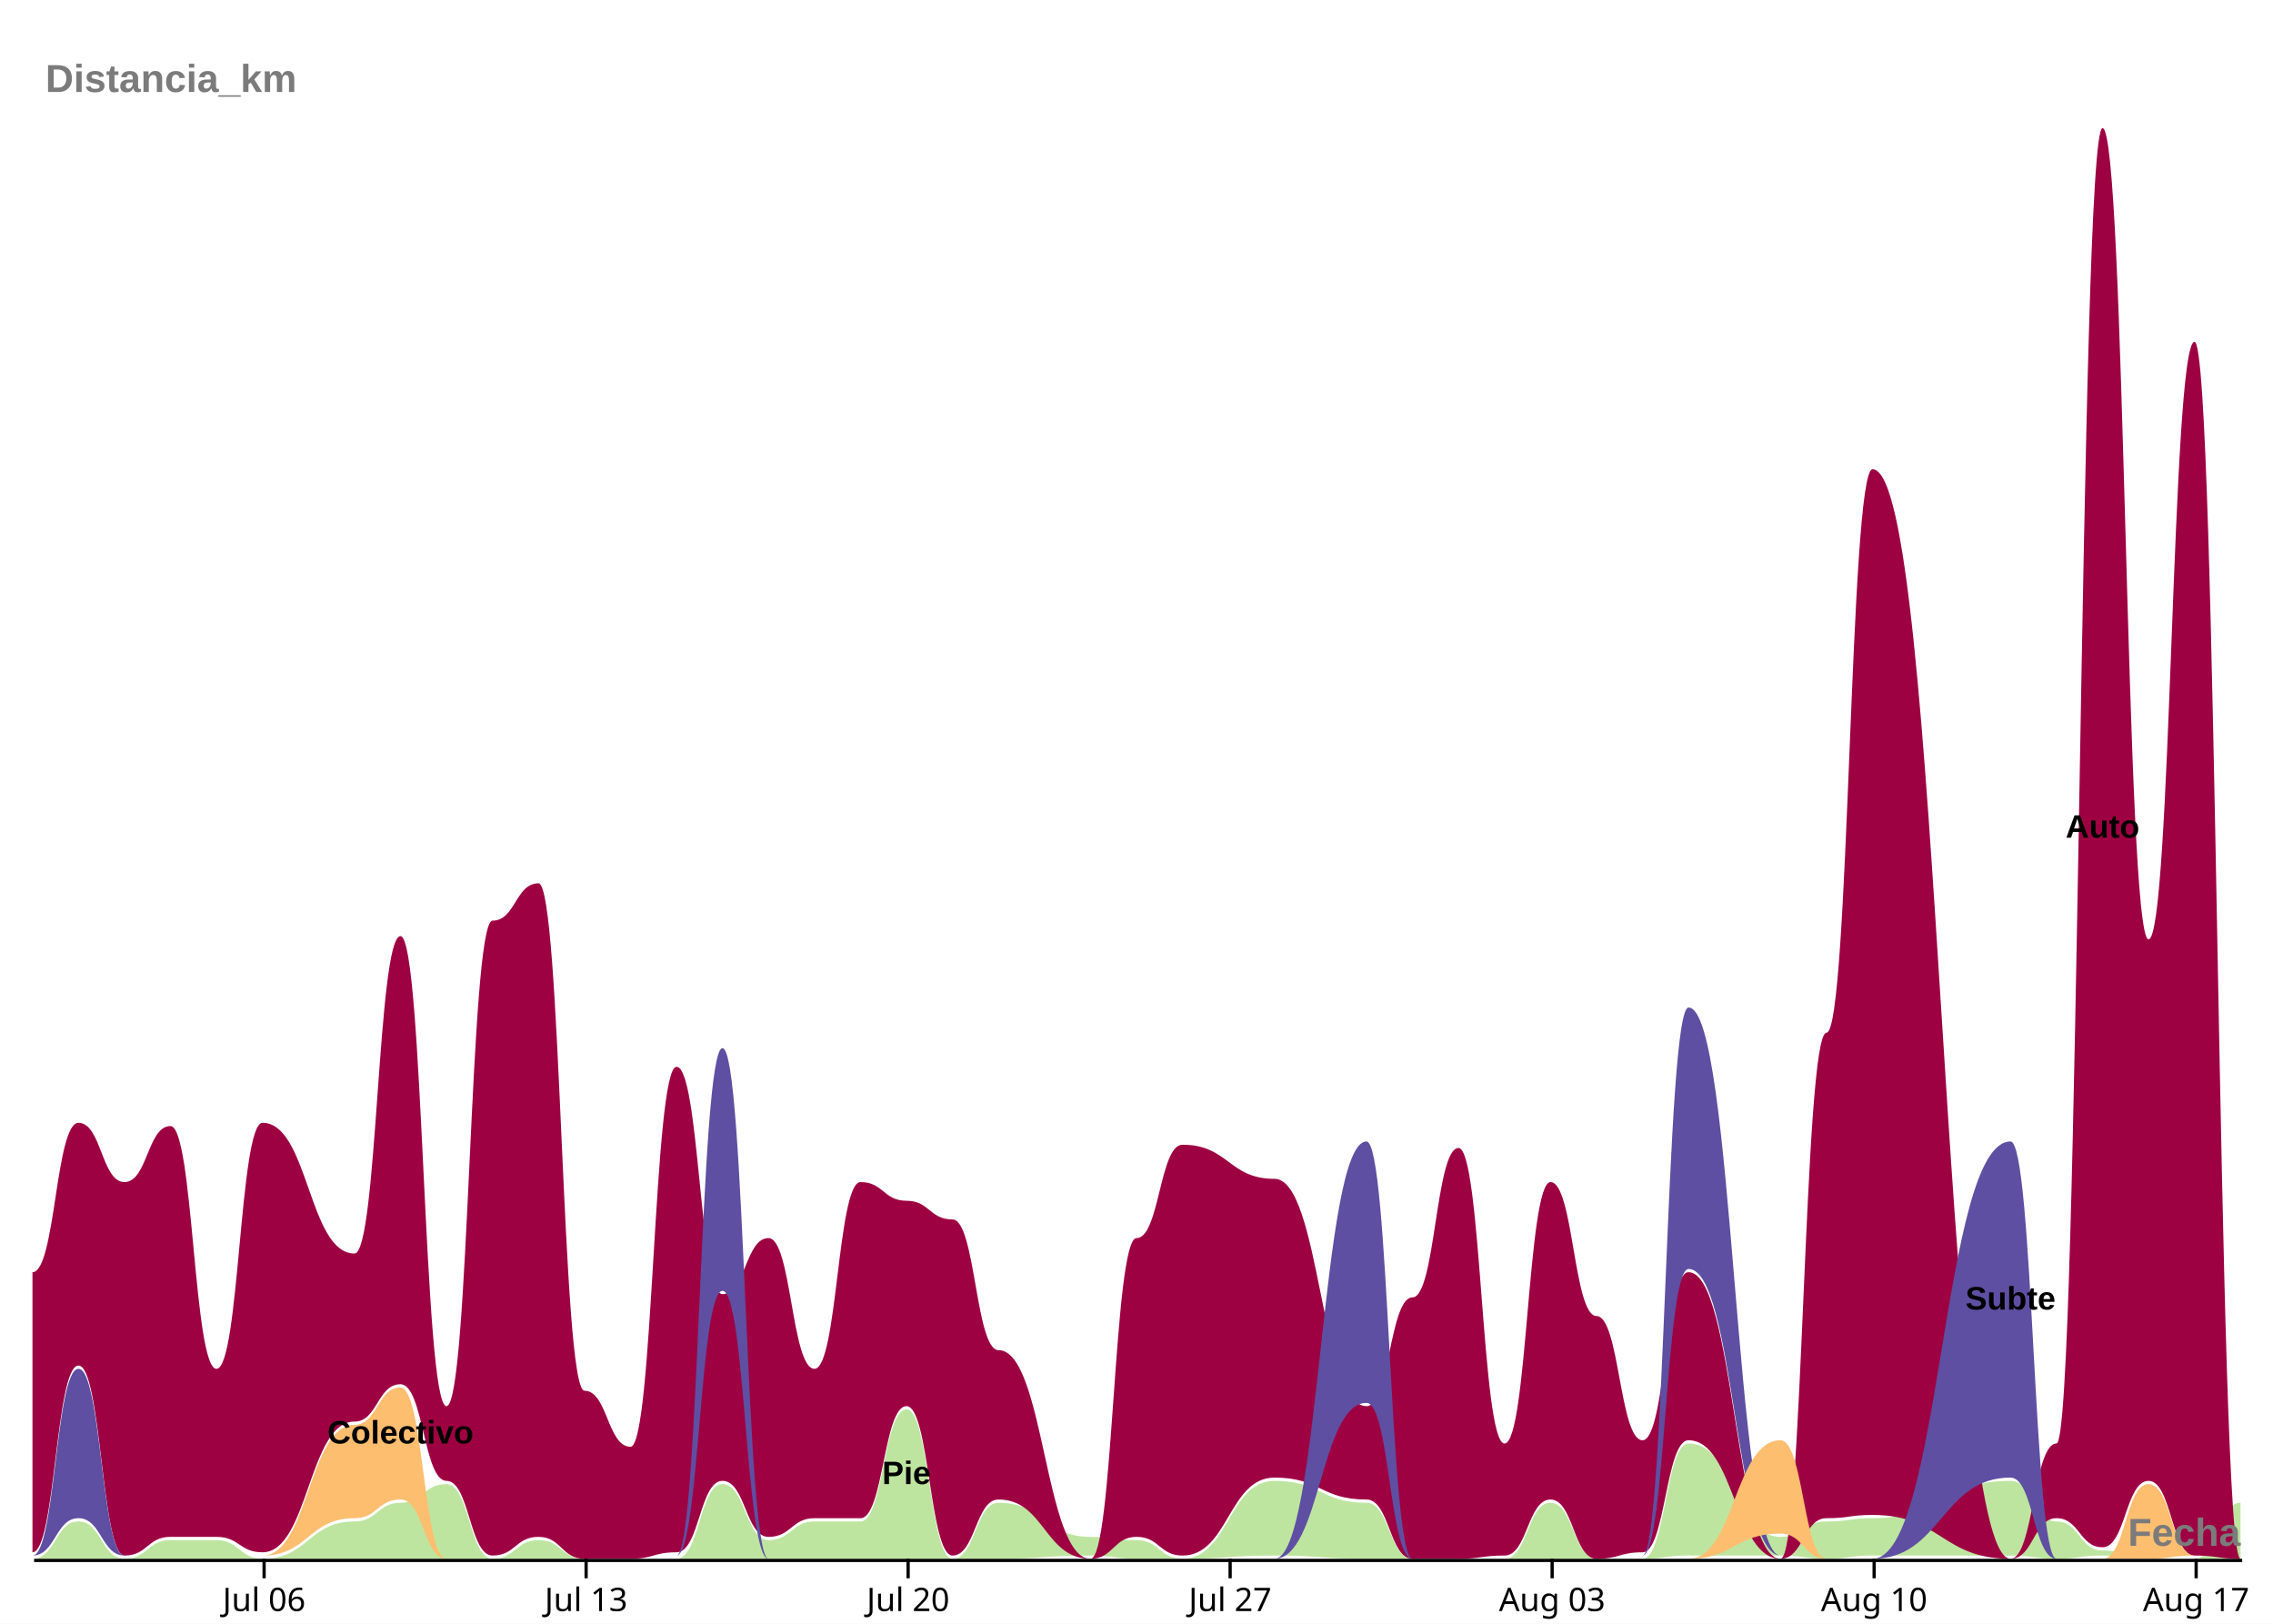
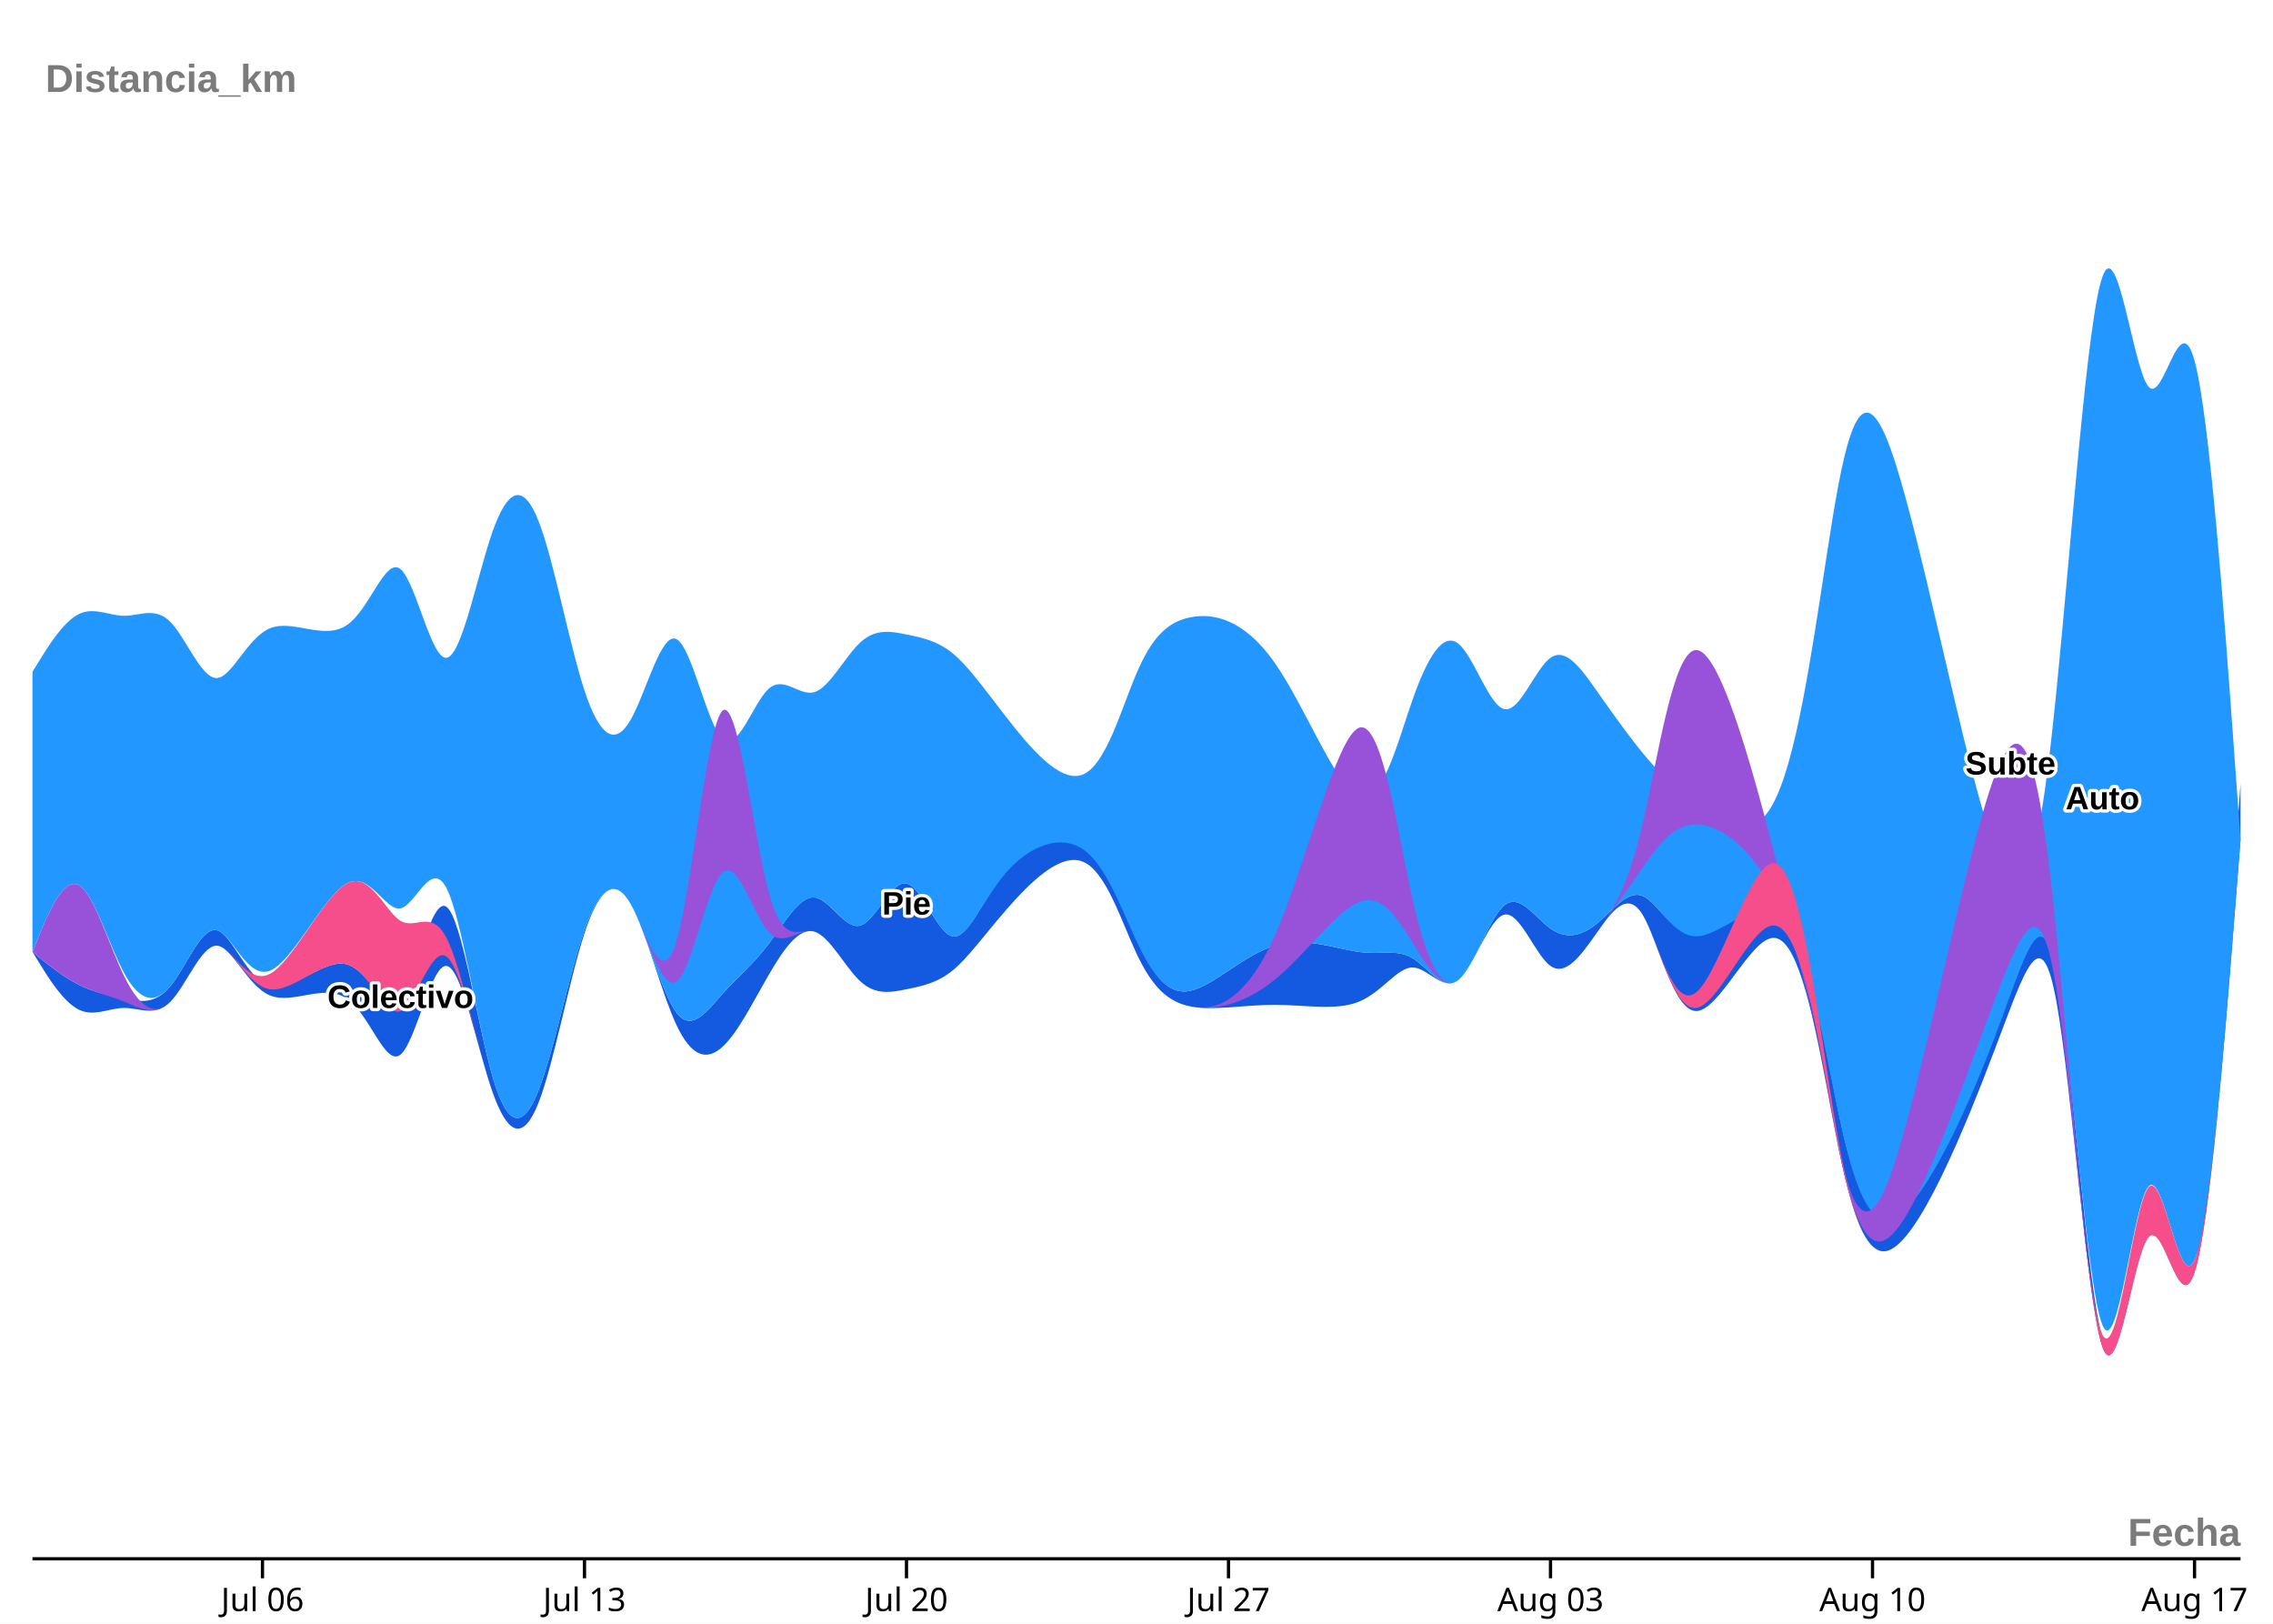
<svg xmlns="http://www.w3.org/2000/svg" width="700" height="500">
  <rect width="700" height="500" x="0" y="0" fill="#FFFFFF" id="background" />
  <g id="viz">
    <g transform="translate(0,0)">
      <g transform="translate(10,20)">
        <g>
-           <path fill="rgb(190, 229, 160)" d="M0,460C7.083,460,7.083,448.5,14.167,448.5C21.25,448.5,21.25,460,28.333,460C35.417,460,35.417,454.25,42.5,454.25C49.583,454.25,49.583,454.25,56.667,454.25C63.75,454.25,63.75,460,70.833,460C85,460,85,448.5,99.167,448.5C106.25,448.5,106.25,442.75,113.333,442.75C120.417,442.75,120.417,437,127.5,437C134.583,437,134.583,460,141.667,460C148.75,460,148.75,454.25,155.833,454.25C162.917,454.25,162.917,460,170,460C177.083,460,177.083,460,184.167,460C191.25,460,191.25,460,198.333,460C205.417,460,205.417,437,212.5,437C219.583,437,219.583,454.25,226.667,454.25C233.75,454.25,233.75,448.5,240.833,448.5C247.917,448.5,247.917,448.5,255,448.5C262.083,448.5,262.083,414,269.167,414C276.25,414,276.25,460,283.333,460C290.417,460,290.417,442.75,297.5,442.75C311.667,442.75,311.667,453.25,325.833,453.25C332.917,453.25,332.917,454.25,340,454.25C347.083,454.25,347.083,460,354.167,460C368.333,460,368.333,436,382.5,436C396.667,436,396.667,442.75,410.833,442.75C417.917,442.75,417.917,460,425,460C432.083,460,432.083,460,439.167,460C446.25,460,446.25,460,453.333,460C460.417,460,460.417,442.75,467.5,442.75C474.583,442.75,474.583,460,481.667,460C488.75,460,488.75,460,495.833,460C502.917,460,502.917,424.5,510,424.5C524.167,424.5,524.167,453.25,538.333,453.25C545.417,453.25,545.417,448.5,552.5,448.5C559.583,448.5,559.583,447.5,566.667,447.5C587.917,447.5,587.917,436,609.167,436C616.25,436,616.25,448.5,623.333,448.5C630.417,448.5,630.417,457.447,637.5,457.447C644.583,457.447,644.583,460,651.667,460C658.75,460,658.75,460,665.833,460C672.917,460,672.917,442.75,680,442.75L680,460C672.917,460,672.917,460,665.833,460C658.75,460,658.75,460,651.667,460C644.583,460,644.583,459,637.5,459C630.417,459,630.417,460,623.333,460C616.25,460,616.25,459,609.167,459C587.917,459,587.917,459,566.667,459C559.583,459,559.583,460,552.5,460C545.417,460,545.417,459,538.333,459C524.167,459,524.167,459,510,459C502.917,459,502.917,460,495.833,460C488.75,460,488.75,460,481.667,460C474.583,460,474.583,460,467.5,460C460.417,460,460.417,460,453.333,460C446.25,460,446.25,460,439.167,460C432.083,460,432.083,460,425,460C417.917,460,417.917,460,410.833,460C396.667,460,396.667,459,382.5,459C368.333,459,368.333,460,354.167,460C347.083,460,347.083,460,340,460C332.917,460,332.917,459,325.833,459C311.667,459,311.667,460,297.5,460C290.417,460,290.417,460,283.333,460C276.25,460,276.25,460,269.167,460C262.083,460,262.083,460,255,460C247.917,460,247.917,460,240.833,460C233.75,460,233.75,460,226.667,460C219.583,460,219.583,460,212.5,460C205.417,460,205.417,460,198.333,460C191.25,460,191.25,460,184.167,460C177.083,460,177.083,460,170,460C162.917,460,162.917,460,155.833,460C148.75,460,148.75,460,141.667,460C134.583,460,134.583,460,127.5,460C120.417,460,120.417,460,113.333,460C106.25,460,106.25,460,99.167,460C85,460,85,460,70.833,460C63.75,460,63.75,460,56.667,460C49.583,460,49.583,460,42.5,460C35.417,460,35.417,460,28.333,460C21.25,460,21.25,460,14.167,460C7.083,460,7.083,460,0,460Z" />
-           <path fill="rgb(158, 1, 66)" d="M0,371.75C7.083,371.75,7.083,325.75,14.167,325.75C21.25,325.75,21.25,344,28.333,344C35.417,344,35.417,326.75,42.5,326.75C49.583,326.75,49.583,401.5,56.667,401.5C63.75,401.5,63.75,325.75,70.833,325.75C85,325.75,85,366,99.167,366C106.25,366,106.25,268.25,113.333,268.25C120.417,268.25,120.417,413,127.5,413C134.583,413,134.583,263.5,141.667,263.5C148.75,263.5,148.75,252,155.833,252C162.917,252,162.917,408.25,170,408.25C177.083,408.25,177.083,425.5,184.167,425.5C191.25,425.5,191.25,308.5,198.333,308.5C205.417,308.5,205.417,378.5,212.5,378.5C219.583,378.5,219.583,361.25,226.667,361.25C233.75,361.25,233.75,401.5,240.833,401.5C247.917,401.5,247.917,344,255,344C262.083,344,262.083,349.75,269.167,349.75C276.25,349.75,276.25,355.5,283.333,355.5C290.417,355.5,290.417,395.75,297.5,395.75C311.667,395.75,311.667,460,325.833,460C332.917,460,332.917,361.25,340,361.25C347.083,361.25,347.083,332.5,354.167,332.5C368.333,332.5,368.333,343,382.5,343C396.667,343,396.667,413,410.833,413C417.917,413,417.917,379.5,425,379.5C432.083,379.5,432.083,333.5,439.167,333.5C446.25,333.5,446.25,424.5,453.333,424.5C460.417,424.5,460.417,344,467.5,344C474.583,344,474.583,385.25,481.667,385.25C488.75,385.25,488.75,423.5,495.833,423.5C502.917,423.5,502.917,371.75,510,371.75C524.167,371.75,524.167,460,538.333,460C545.417,460,545.417,298,552.5,298C559.583,298,559.583,124.5,566.667,124.5C587.917,124.5,587.917,460,609.167,460C616.25,460,616.25,424.5,623.333,424.5C630.417,424.5,630.417,19.448,637.5,19.448C644.583,19.448,644.583,269.25,651.667,269.25C658.75,269.25,658.75,85.25,665.833,85.25C672.917,85.25,672.917,460,680,460L680,460C672.917,460,672.917,459,665.833,459C658.75,459,658.75,436,651.667,436C644.583,436,644.583,456.447,637.5,456.447C630.417,456.447,630.417,447.5,623.333,447.5C616.25,447.5,616.25,460,609.167,460C587.917,460,587.917,446.5,566.667,446.5C559.583,446.5,559.583,447.5,552.5,447.5C545.417,447.5,545.417,460,538.333,460C524.167,460,524.167,423.5,510,423.5C502.917,423.5,502.917,458,495.833,458C488.75,458,488.75,460,481.667,460C474.583,460,474.583,441.75,467.5,441.75C460.417,441.75,460.417,459,453.333,459C446.25,459,446.25,460,439.167,460C432.083,460,432.083,460,425,460C417.917,460,417.917,441.75,410.833,441.75C396.667,441.75,396.667,435,382.5,435C368.333,435,368.333,459,354.167,459C347.083,459,347.083,453.25,340,453.25C332.917,453.25,332.917,460,325.833,460C311.667,460,311.667,441.75,297.5,441.75C290.417,441.75,290.417,459,283.333,459C276.25,459,276.25,413,269.167,413C262.083,413,262.083,447.5,255,447.5C247.917,447.5,247.917,447.5,240.833,447.5C233.75,447.5,233.75,453.25,226.667,453.25C219.583,453.25,219.583,436,212.5,436C205.417,436,205.417,458,198.333,458C191.25,458,191.25,460,184.167,460C177.083,460,177.083,460,170,460C162.917,460,162.917,453.25,155.833,453.25C148.75,453.25,148.75,459,141.667,459C134.583,459,134.583,436,127.5,436C120.417,436,120.417,406.25,113.333,406.25C106.25,406.25,106.25,417.75,99.167,417.75C85,417.75,85,458,70.833,458C63.75,458,63.75,453.25,56.667,453.25C49.583,453.25,49.583,453.25,42.5,453.25C35.417,453.25,35.417,459,28.333,459C21.25,459,21.25,400.5,14.167,400.5C7.083,400.5,7.083,458,0,458Z" />
-           <path fill="rgb(94, 79, 162)" d="M0,459C7.083,459,7.083,401.5,14.167,401.5C21.25,401.5,21.25,459,28.333,459C35.417,459,35.417,460,42.5,460C49.583,460,49.583,460,56.667,460C63.75,460,63.75,459,70.833,459C85,459,85,460,99.167,460C106.25,460,106.25,460,113.333,460C120.417,460,120.417,460,127.5,460C134.583,460,134.583,459,141.667,459C148.75,459,148.75,460,155.833,460C162.917,460,162.917,460,170,460C177.083,460,177.083,460,184.167,460C191.25,460,191.25,459,198.333,459C205.417,459,205.417,302.75,212.5,302.75C219.583,302.75,219.583,460,226.667,460C233.75,460,233.75,460,240.833,460C247.917,460,247.917,460,255,460C262.083,460,262.083,460,269.167,460C276.25,460,276.25,459,283.333,459C290.417,459,290.417,460,297.5,460C311.667,460,311.667,459,325.833,459C332.917,459,332.917,460,340,460C347.083,460,347.083,459,354.167,459C368.333,459,368.333,460,382.5,460C396.667,460,396.667,331.5,410.833,331.5C417.917,331.5,417.917,460,425,460C432.083,460,432.083,460,439.167,460C446.25,460,446.25,459,453.333,459C460.417,459,460.417,460,467.5,460C474.583,460,474.583,460,481.667,460C488.75,460,488.75,459,495.833,459C502.917,459,502.917,290.25,510,290.25C524.167,290.25,524.167,459,538.333,459C545.417,459,545.417,460,552.5,460C559.583,460,559.583,460,566.667,460C587.917,460,587.917,331.5,609.167,331.5C616.25,331.5,616.25,460,623.333,460C630.417,460,630.417,460,637.5,460C644.583,460,644.583,460,651.667,460C658.75,460,658.75,459,665.833,459C672.917,459,672.917,460,680,460L680,460C672.917,460,672.917,459,665.833,459C658.75,459,658.75,460,651.667,460C644.583,460,644.583,460,637.5,460C630.417,460,630.417,460,623.333,460C616.25,460,616.25,435,609.167,435C587.917,435,587.917,460,566.667,460C559.583,460,559.583,460,552.5,460C545.417,460,545.417,459,538.333,459C524.167,459,524.167,370.75,510,370.75C502.917,370.75,502.917,459,495.833,459C488.75,459,488.75,460,481.667,460C474.583,460,474.583,460,467.5,460C460.417,460,460.417,459,453.333,459C446.25,459,446.25,460,439.167,460C432.083,460,432.083,460,425,460C417.917,460,417.917,412,410.833,412C396.667,412,396.667,460,382.5,460C368.333,460,368.333,459,354.167,459C347.083,459,347.083,460,340,460C332.917,460,332.917,459,325.833,459C311.667,459,311.667,460,297.5,460C290.417,460,290.417,459,283.333,459C276.25,459,276.25,460,269.167,460C262.083,460,262.083,460,255,460C247.917,460,247.917,460,240.833,460C233.75,460,233.75,460,226.667,460C219.583,460,219.583,377.5,212.5,377.5C205.417,377.5,205.417,459,198.333,459C191.25,459,191.25,460,184.167,460C177.083,460,177.083,460,170,460C162.917,460,162.917,460,155.833,460C148.75,460,148.75,459,141.667,459C134.583,459,134.583,460,127.5,460C120.417,460,120.417,460,113.333,460C106.25,460,106.25,460,99.167,460C85,460,85,459,70.833,459C63.75,459,63.75,460,56.667,460C49.583,460,49.583,460,42.5,460C35.417,460,35.417,459,28.333,459C21.25,459,21.25,447.5,14.167,447.5C7.083,447.5,7.083,459,0,459Z" />
-           <path fill="rgb(253, 190, 112)" d="M0,458C7.083,458,7.083,460,14.167,460C21.25,460,21.25,459,28.333,459C35.417,459,35.417,460,42.5,460C49.583,460,49.583,460,56.667,460C63.75,460,63.75,459,70.833,459C85,459,85,418.75,99.167,418.75C106.25,418.75,106.25,407.25,113.333,407.25C120.417,407.25,120.417,460,127.5,460C134.583,460,134.583,459,141.667,459C148.75,459,148.75,460,155.833,460C162.917,460,162.917,460,170,460C177.083,460,177.083,460,184.167,460C191.25,460,191.25,458,198.333,458C205.417,458,205.417,460,212.5,460C219.583,460,219.583,460,226.667,460C233.75,460,233.75,460,240.833,460C247.917,460,247.917,460,255,460C262.083,460,262.083,460,269.167,460C276.25,460,276.25,459,283.333,459C290.417,459,290.417,460,297.5,460C311.667,460,311.667,459,325.833,459C332.917,459,332.917,460,340,460C347.083,460,347.083,459,354.167,459C368.333,459,368.333,459,382.5,459C396.667,459,396.667,460,410.833,460C417.917,460,417.917,460,425,460C432.083,460,432.083,460,439.167,460C446.25,460,446.25,459,453.333,459C460.417,459,460.417,460,467.5,460C474.583,460,474.583,460,481.667,460C488.75,460,488.75,458,495.833,458C502.917,458,502.917,460,510,460C524.167,460,524.167,423.5,538.333,423.5C545.417,423.5,545.417,460,552.5,460C559.583,460,559.583,459,566.667,459C587.917,459,587.917,459,609.167,459C616.25,459,616.25,460,623.333,460C630.417,460,630.417,460,637.5,460C644.583,460,644.583,437,651.667,437C658.75,437,658.75,459,665.833,459C672.917,459,672.917,460,680,460L680,460C672.917,460,672.917,459,665.833,459C658.75,459,658.75,460,651.667,460C644.583,460,644.583,460,637.5,460C630.417,460,630.417,460,623.333,460C616.25,460,616.25,459,609.167,459C587.917,459,587.917,459,566.667,459C559.583,459,559.583,460,552.5,460C545.417,460,545.417,452.25,538.333,452.25C524.167,452.25,524.167,460,510,460C502.917,460,502.917,458,495.833,458C488.75,458,488.75,460,481.667,460C474.583,460,474.583,460,467.5,460C460.417,460,460.417,459,453.333,459C446.25,459,446.25,460,439.167,460C432.083,460,432.083,460,425,460C417.917,460,417.917,460,410.833,460C396.667,460,396.667,459,382.5,459C368.333,459,368.333,459,354.167,459C347.083,459,347.083,460,340,460C332.917,460,332.917,459,325.833,459C311.667,459,311.667,460,297.5,460C290.417,460,290.417,459,283.333,459C276.25,459,276.25,460,269.167,460C262.083,460,262.083,460,255,460C247.917,460,247.917,460,240.833,460C233.75,460,233.75,460,226.667,460C219.583,460,219.583,460,212.5,460C205.417,460,205.417,458,198.333,458C191.25,458,191.25,460,184.167,460C177.083,460,177.083,460,170,460C162.917,460,162.917,460,155.833,460C148.75,460,148.75,459,141.667,459C134.583,459,134.583,460,127.5,460C120.417,460,120.417,441.75,113.333,441.75C106.25,441.75,106.25,447.5,99.167,447.5C85,447.5,85,459,70.833,459C63.75,459,63.75,460,56.667,460C49.583,460,49.583,460,42.5,460C35.417,460,35.417,459,28.333,459C21.25,459,21.25,460,14.167,460C7.083,460,7.083,458,0,458Z" />
+           <path fill="#135ae1" d="M0,273.125L2.361,275.042C4.722,276.958,9.444,280.792,14.167,283.188C18.889,285.583,23.611,286.542,28.333,287.5C33.056,288.458,37.778,289.417,42.5,283.667C47.222,277.917,51.944,265.458,56.667,266.417C61.389,267.375,66.111,281.75,73.194,283.667C80.278,285.583,89.722,275.042,96.806,276.958C103.889,278.875,108.611,293.25,113.333,287.5C118.056,281.75,122.778,255.875,127.5,259.229C132.222,262.583,136.944,295.167,141.667,311.458C146.389,327.75,151.111,327.75,155.833,315.771C160.556,303.792,165.278,279.833,170,266.417C174.722,253,179.444,250.125,184.167,258.271C188.889,266.417,193.611,285.583,198.333,291.812C203.056,298.042,207.778,291.333,212.5,286.062C217.222,280.792,221.944,276.958,226.667,270.729C231.389,264.5,236.111,255.875,240.833,256.354C245.556,256.833,250.278,266.417,255,264.979C259.722,263.542,264.444,251.083,269.167,252.042C273.889,253,278.611,267.375,283.333,268.333C288.056,269.292,292.778,256.833,299.861,247.729C306.944,238.625,316.389,232.875,323.472,237.667C330.556,242.458,335.278,257.792,340,268.812C344.722,279.833,349.444,286.542,356.528,285.104C363.611,283.667,373.056,274.083,382.5,271.208C391.944,268.333,401.389,272.167,408.472,273.125C415.556,274.083,420.278,272.167,425,275.042C429.722,277.917,434.444,285.583,439.167,281.75C443.889,277.917,448.611,262.583,453.333,258.75C458.056,254.917,462.778,262.583,467.5,265.938C472.222,269.292,476.944,268.333,481.667,264.5C486.389,260.667,491.111,253.958,495.833,255.875C500.556,257.792,505.278,268.333,512.361,267.375C519.444,266.417,528.889,253.958,535.972,257.312C543.056,260.667,547.778,279.833,552.5,303.792C557.222,327.75,561.944,356.5,571.389,351.708C580.833,346.917,595,308.583,604.444,283.667C613.889,258.75,618.611,247.25,623.333,276.829C628.056,306.408,632.778,377.066,637.5,391.92C642.222,406.774,646.944,365.825,651.667,360.683C656.389,355.542,661.111,386.208,665.833,368.958C670.556,351.708,675.278,286.542,677.639,253.958L680,221.375L680,238.625L677.639,268.333C675.278,298.042,670.556,357.458,665.833,371.833C661.111,386.208,656.389,355.542,651.667,360.942C646.944,366.342,642.222,407.809,637.5,394.872C632.778,381.934,628.056,314.592,623.333,288.588C618.611,262.583,613.889,277.917,604.444,302.833C595,327.75,580.833,362.25,571.389,365.125C561.944,368,557.222,339.25,552.5,314.333C547.778,289.417,543.056,268.333,535.972,268.812C528.889,269.292,519.444,291.333,512.361,291.333C505.278,291.333,500.556,269.292,495.833,261.625C491.111,253.958,486.389,260.667,481.667,267.375C476.944,274.083,472.222,280.792,467.5,277.438C462.778,274.083,458.056,260.667,453.333,261.625C448.611,262.583,443.889,277.917,439.167,281.75C434.444,285.583,429.722,277.917,425,277.917C420.278,277.917,415.556,285.583,408.472,288.458C401.389,291.333,391.944,289.417,382.5,289.417C373.056,289.417,363.611,291.333,356.528,289.896C349.444,288.458,344.722,283.667,340,273.604C335.278,263.542,330.556,248.208,323.472,245.333C316.389,242.458,306.944,252.042,299.861,260.188C292.778,268.333,288.056,275.042,283.333,278.875C278.611,282.708,273.889,283.667,269.167,284.625C264.444,285.583,259.722,286.542,255,282.229C250.278,277.917,245.556,268.333,240.833,266.896C236.111,265.458,231.389,272.167,226.667,280.312C221.944,288.458,217.222,298.042,212.5,302.354C207.778,306.667,203.056,305.708,198.333,295.646C193.611,285.583,188.889,266.417,184.167,258.271C179.444,250.125,174.722,253,170,267.375C165.278,281.75,160.556,307.625,155.833,319.604C151.111,331.583,146.389,329.667,141.667,316.25C136.944,302.833,132.222,277.917,127.5,277.438C122.778,276.958,118.056,300.917,113.333,304.75C108.611,308.583,103.889,292.292,96.806,287.5C89.722,282.708,80.278,289.417,73.194,286.542C66.111,283.667,61.389,271.208,56.667,271.208C51.944,271.208,47.222,283.667,42.5,288.458C37.778,293.25,33.056,290.375,28.333,290.375C23.611,290.375,18.889,293.25,14.167,290.854C9.444,288.458,4.722,280.792,2.361,276.958L0,273.125Z" />
+           <path fill="#2197ff" d="M0,186.875L2.361,183.042C4.722,179.208,9.444,171.542,14.167,169.146C18.889,166.75,23.611,169.625,28.333,169.625C33.056,169.625,37.778,166.75,42.5,171.542C47.222,176.333,51.944,188.792,56.667,188.792C61.389,188.792,66.111,176.333,73.194,173.458C80.278,170.583,89.722,177.292,96.806,172.5C103.889,167.708,108.611,151.417,113.333,155.25C118.056,159.083,122.778,183.042,127.5,182.562C132.222,182.083,136.944,157.167,141.667,143.75C146.389,130.333,151.111,128.417,155.833,140.396C160.556,152.375,165.278,178.25,170,192.625C174.722,207,179.444,209.875,184.167,201.729C188.889,193.583,193.611,174.417,198.333,176.812C203.056,179.208,207.778,203.167,212.5,207.479C217.222,211.792,221.944,196.458,226.667,192.146C231.389,187.833,236.111,194.542,240.833,193.104C245.556,191.667,250.278,182.083,255,177.771C259.722,173.458,264.444,174.417,269.167,175.375C273.889,176.333,278.611,177.292,283.333,181.125C288.056,184.958,292.778,191.667,299.861,200.771C306.944,209.875,316.389,221.375,323.472,218.5C330.556,215.625,335.278,198.375,340,187.354C344.722,176.333,349.444,171.542,356.528,170.104C363.611,168.667,373.056,170.583,382.5,184C391.944,197.417,401.389,222.333,408.472,225.208C415.556,228.083,420.278,208.917,425,195.5C429.722,182.083,434.444,174.417,439.167,178.25C443.889,182.083,448.611,197.417,453.333,198.375C458.056,199.333,462.778,185.917,467.5,182.562C472.222,179.208,476.944,185.917,481.667,192.625C486.389,199.333,491.111,206.042,495.833,211.792C500.556,217.542,505.278,222.333,512.361,228.083C519.444,233.833,528.889,240.542,535.972,227.604C543.056,214.667,547.778,182.083,552.5,151.417C557.222,120.75,561.944,92,571.389,115.958C580.833,139.917,595,216.583,604.444,241.5C613.889,266.417,618.611,239.583,623.333,192.496C628.056,145.408,632.778,78.066,637.5,65.128C642.222,52.191,646.944,93.658,651.667,99.058C656.389,104.458,661.111,73.792,665.833,91.042C670.556,108.292,675.278,173.458,677.639,206.042L680,238.625L680,238.625L677.639,268.333C675.278,298.042,670.556,357.458,665.833,368C661.111,378.542,656.389,340.208,651.667,345.35C646.944,350.491,642.222,399.107,637.5,388.087C632.778,377.066,628.056,306.408,623.333,280.662C618.611,254.917,613.889,274.083,604.444,299C595,323.917,580.833,354.583,571.389,355.542C561.944,356.5,557.222,327.75,552.5,304.75C547.778,281.75,543.056,264.5,535.972,261.146C528.889,257.792,519.444,268.333,512.361,268.333C505.278,268.333,500.556,257.792,495.833,255.875C491.111,253.958,486.389,260.667,481.667,264.5C476.944,268.333,472.222,269.292,467.5,265.938C462.778,262.583,458.056,254.917,453.333,258.75C448.611,262.583,443.889,277.917,439.167,281.75C434.444,285.583,429.722,277.917,425,275.042C420.278,272.167,415.556,274.083,408.472,273.125C401.389,272.167,391.944,268.333,382.5,271.208C373.056,274.083,363.611,283.667,356.528,285.104C349.444,286.542,344.722,279.833,340,269.771C335.278,259.708,330.556,246.292,323.472,241.5C316.389,236.708,306.944,240.542,299.861,248.688C292.778,256.833,288.056,269.292,283.333,268.333C278.611,267.375,273.889,253,269.167,252.042C264.444,251.083,259.722,263.542,255,264.979C250.278,266.417,245.556,256.833,240.833,256.354C236.111,255.875,231.389,264.5,226.667,270.729C221.944,276.958,217.222,280.792,212.5,286.062C207.778,291.333,203.056,298.042,198.333,291.812C193.611,285.583,188.889,266.417,184.167,258.271C179.444,250.125,174.722,253,170,266.417C165.278,279.833,160.556,303.792,155.833,315.771C151.111,327.75,146.389,327.75,141.667,311.458C136.944,295.167,132.222,262.583,127.5,253.479C122.778,244.375,118.056,258.75,113.333,259.708C108.611,260.667,103.889,248.208,96.806,252.042C89.722,255.875,80.278,276,73.194,278.875C66.111,281.75,61.389,267.375,56.667,266.417C51.944,265.458,47.222,277.917,42.5,283.667C37.778,289.417,33.056,288.458,28.333,279.833C23.611,271.208,18.889,254.917,14.167,252.521C9.444,250.125,4.722,261.625,2.361,267.375L0,273.125Z" />
+           <path fill="#9852d9" d="M0,273.125L2.361,267.375C4.722,261.625,9.444,250.125,14.167,252.521C18.889,254.917,23.611,271.208,28.333,280.792C33.056,290.375,37.778,293.25,42.5,288.458C47.222,283.667,51.944,271.208,56.667,271.208C61.389,271.208,66.111,283.667,73.194,286.542C80.278,289.417,89.722,282.708,96.806,287.5C103.889,292.292,108.611,308.583,113.333,304.75C118.056,300.917,122.778,276.958,127.5,277.438C132.222,277.917,136.944,302.833,141.667,316.25C146.389,329.667,151.111,331.583,155.833,319.604C160.556,307.625,165.278,281.75,170,267.375C174.722,253,179.444,250.125,184.167,258.271C188.889,266.417,193.611,285.583,198.333,269.771C203.056,253.958,207.778,203.167,212.5,198.854C217.222,194.542,221.944,236.708,226.667,254.438C231.389,272.167,236.111,265.458,240.833,266.896C245.556,268.333,250.278,277.917,255,282.229C259.722,286.542,264.444,285.583,269.167,284.625C273.889,283.667,278.611,282.708,283.333,278.875C288.056,275.042,292.778,268.333,299.861,260.188C306.944,252.042,316.389,242.458,323.472,245.333C330.556,248.208,335.278,263.542,340,273.604C344.722,283.667,349.444,288.458,356.528,289.896C363.611,291.333,373.056,289.417,382.5,268.333C391.944,247.25,401.389,207,408.472,204.125C415.556,201.25,420.278,235.75,425,256.833C429.722,277.917,434.444,285.583,439.167,281.75C443.889,277.917,448.611,262.583,453.333,261.625C458.056,260.667,462.778,274.083,467.5,277.438C472.222,280.792,476.944,274.083,481.667,267.375C486.389,260.667,491.111,253.958,495.833,233.833C500.556,213.708,505.278,180.167,512.361,180.167C519.444,180.167,528.889,213.708,535.972,241.021C543.056,268.333,547.778,289.417,552.5,314.333C557.222,339.25,561.944,368,571.389,344.042C580.833,320.083,595,243.417,604.444,218.5C613.889,193.583,618.611,220.417,623.333,267.504C628.056,314.592,632.778,381.934,637.5,394.872C642.222,407.809,646.944,366.342,651.667,360.942C656.389,355.542,661.111,386.208,665.833,371.833C670.556,357.458,675.278,298.042,677.639,268.333L680,238.625L680,238.625L677.639,268.333C675.278,298.042,670.556,357.458,665.833,371.833C661.111,386.208,656.389,355.542,651.667,360.942C646.944,366.342,642.222,407.809,637.5,394.872C632.778,381.934,628.056,314.592,623.333,284.754C618.611,254.917,613.889,262.583,604.444,287.5C595,312.417,580.833,354.583,571.389,361.292C561.944,368,557.222,339.25,552.5,314.333C547.778,289.417,543.056,268.333,535.972,254.438C528.889,240.542,519.444,233.833,512.361,233.833C505.278,233.833,500.556,240.542,495.833,247.25C491.111,253.958,486.389,260.667,481.667,267.375C476.944,274.083,472.222,280.792,467.5,277.438C462.778,274.083,458.056,260.667,453.333,261.625C448.611,262.583,443.889,277.917,439.167,281.75C434.444,285.583,429.722,277.917,425,270.25C420.278,262.583,415.556,254.917,408.472,257.792C401.389,260.667,391.944,274.083,382.5,281.75C373.056,289.417,363.611,291.333,356.528,289.896C349.444,288.458,344.722,283.667,340,273.604C335.278,263.542,330.556,248.208,323.472,245.333C316.389,242.458,306.944,252.042,299.861,260.188C292.778,268.333,288.056,275.042,283.333,278.875C278.611,282.708,273.889,283.667,269.167,284.625C264.444,285.583,259.722,286.542,255,282.229C250.278,277.917,245.556,268.333,240.833,266.896C236.111,265.458,231.389,272.167,226.667,266.896C221.944,261.625,217.222,244.375,212.5,248.688C207.778,253,203.056,278.875,198.333,282.229C193.611,285.583,188.889,266.417,184.167,258.271C179.444,250.125,174.722,253,170,267.375C165.278,281.75,160.556,307.625,155.833,319.604C151.111,331.583,146.389,329.667,141.667,316.25C136.944,302.833,132.222,277.917,127.5,277.438C122.778,276.958,118.056,300.917,113.333,304.75C108.611,308.583,103.889,292.292,96.806,287.5C89.722,282.708,80.278,289.417,73.194,286.542C66.111,283.667,61.389,271.208,56.667,271.208C51.944,271.208,47.222,283.667,42.5,288.458C37.778,293.25,33.056,290.375,28.333,288.458C23.611,286.542,18.889,285.583,14.167,283.188C9.444,280.792,4.722,276.958,2.361,275.042L0,273.125Z" />
+           <path fill="#f54e8b" d="M0,273.125L2.361,276.958C4.722,280.792,9.444,288.458,14.167,290.854C18.889,293.25,23.611,290.375,28.333,290.375C33.056,290.375,37.778,293.25,42.5,288.458C47.222,283.667,51.944,271.208,56.667,271.208C61.389,271.208,66.111,283.667,73.194,279.833C80.278,276,89.722,255.875,96.806,252.042C103.889,248.208,108.611,260.667,113.333,263.542C118.056,266.417,122.778,259.708,127.5,268.812C132.222,277.917,136.944,302.833,141.667,316.25C146.389,329.667,151.111,331.583,155.833,319.604C160.556,307.625,165.278,281.75,170,267.375C174.722,253,179.444,250.125,184.167,258.271C188.889,266.417,193.611,285.583,198.333,295.646C203.056,305.708,207.778,306.667,212.5,302.354C217.222,298.042,221.944,288.458,226.667,280.312C231.389,272.167,236.111,265.458,240.833,266.896C245.556,268.333,250.278,277.917,255,282.229C259.722,286.542,264.444,285.583,269.167,284.625C273.889,283.667,278.611,282.708,283.333,278.875C288.056,275.042,292.778,268.333,299.861,260.188C306.944,252.042,316.389,242.458,323.472,245.333C330.556,248.208,335.278,263.542,340,273.604C344.722,283.667,349.444,288.458,356.528,289.896C363.611,291.333,373.056,289.417,382.5,289.417C391.944,289.417,401.389,291.333,408.472,288.458C415.556,285.583,420.278,277.917,425,277.917C429.722,277.917,434.444,285.583,439.167,281.75C443.889,277.917,448.611,262.583,453.333,261.625C458.056,260.667,462.778,274.083,467.5,277.438C472.222,280.792,476.944,274.083,481.667,267.375C486.389,260.667,491.111,253.958,495.833,261.625C500.556,269.292,505.278,291.333,512.361,285.583C519.444,279.833,528.889,246.292,535.972,245.812C543.056,245.333,547.778,277.917,552.5,308.583C557.222,339.25,561.944,368,571.389,365.125C580.833,362.25,595,327.75,604.444,302.833C613.889,277.917,618.611,262.583,623.333,288.588C628.056,314.592,632.778,381.934,637.5,391.038C642.222,400.142,646.944,351.009,651.667,345.609C656.389,340.208,661.111,378.542,665.833,368C670.556,357.458,675.278,298.042,677.639,268.333L680,238.625L680,238.625L677.639,268.333C675.278,298.042,670.556,357.458,665.833,371.833C661.111,386.208,656.389,355.542,651.667,360.942C646.944,366.342,642.222,407.809,637.5,394.872C632.778,381.934,628.056,314.592,623.333,288.588C618.611,262.583,613.889,277.917,604.444,302.833C595,327.75,580.833,362.25,571.389,365.125C561.944,368,557.222,339.25,552.5,313.375C547.778,287.5,543.056,264.5,535.972,264.979C528.889,265.458,519.444,289.417,512.361,290.375C505.278,291.333,500.556,269.292,495.833,261.625C491.111,253.958,486.389,260.667,481.667,267.375C476.944,274.083,472.222,280.792,467.5,277.438C462.778,274.083,458.056,260.667,453.333,261.625C448.611,262.583,443.889,277.917,439.167,281.75C434.444,285.583,429.722,277.917,425,277.917C420.278,277.917,415.556,285.583,408.472,288.458C401.389,291.333,391.944,289.417,382.5,289.417C373.056,289.417,363.611,291.333,356.528,289.896C349.444,288.458,344.722,283.667,340,273.604C335.278,263.542,330.556,248.208,323.472,245.333C316.389,242.458,306.944,252.042,299.861,260.188C292.778,268.333,288.056,275.042,283.333,278.875C278.611,282.708,273.889,283.667,269.167,284.625C264.444,285.583,259.722,286.542,255,282.229C250.278,277.917,245.556,268.333,240.833,266.896C236.111,265.458,231.389,272.167,226.667,280.312C221.944,288.458,217.222,298.042,212.5,302.354C207.778,306.667,203.056,305.708,198.333,295.646C193.611,285.583,188.889,266.417,184.167,258.271C179.444,250.125,174.722,253,170,267.375C165.278,281.75,160.556,307.625,155.833,319.604C151.111,331.583,146.389,329.667,141.667,316.25C136.944,302.833,132.222,277.917,127.5,274.562C122.778,271.208,118.056,289.417,113.333,291.333C108.611,293.25,103.889,278.875,96.806,276.958C89.722,275.042,80.278,285.583,73.194,284.625C66.111,283.667,61.389,271.208,56.667,271.208C51.944,271.208,47.222,283.667,42.5,288.458C37.778,293.25,33.056,290.375,28.333,290.375C23.611,290.375,18.889,293.25,14.167,290.854C9.444,288.458,4.722,280.792,2.361,276.958L0,273.125Z" />
        </g>
        <g id="xAxis" transform="translate(0,460)" fill="none" font-size="10" font-family="sans-serif" text-anchor="middle">
-           <path class="domain" stroke="currentColor" d="M0.5,0.5H680.5" />
-           <g class="tick" opacity="1" transform="translate(71.33333,0)">
+           <path class="domain" stroke="currentColor" d="M0,0H680" />
+           <g class="tick" opacity="1" transform="translate(70.83333,0)">
            <line stroke="currentColor" y2="6" />
            <text fill="currentColor" y="9" dy="0.71em">Jul 06</text>
          </g>
-           <g class="tick" opacity="1" transform="translate(170.5,0)">
+           <g class="tick" opacity="1" transform="translate(170,0)">
            <line stroke="currentColor" y2="6" />
            <text fill="currentColor" y="9" dy="0.71em">Jul 13</text>
          </g>
-           <g class="tick" opacity="1" transform="translate(269.6667,0)">
+           <g class="tick" opacity="1" transform="translate(269.1667,0)">
            <line stroke="currentColor" y2="6" />
            <text fill="currentColor" y="9" dy="0.71em">Jul 20</text>
          </g>
-           <g class="tick" opacity="1" transform="translate(368.8333,0)">
+           <g class="tick" opacity="1" transform="translate(368.3333,0)">
            <line stroke="currentColor" y2="6" />
            <text fill="currentColor" y="9" dy="0.71em">Jul 27</text>
          </g>
-           <g class="tick" opacity="1" transform="translate(468,0)">
+           <g class="tick" opacity="1" transform="translate(467.5,0)">
            <line stroke="currentColor" y2="6" />
            <text fill="currentColor" y="9" dy="0.71em">Aug 03</text>
          </g>
-           <g class="tick" opacity="1" transform="translate(567.1667,0)">
+           <g class="tick" opacity="1" transform="translate(566.6667,0)">
            <line stroke="currentColor" y2="6" />
            <text fill="currentColor" y="9" dy="0.71em">Aug 10</text>
          </g>
-           <g class="tick" opacity="1" transform="translate(666.3333,0)">
+           <g class="tick" opacity="1" transform="translate(665.8333,0)">
            <line stroke="currentColor" y2="6" />
            <text fill="currentColor" y="9" dy="0.71em">Aug 17</text>
          </g>
        </g>
        <text y="456" x="680" text-anchor="end" style="font-family: Arial, sans-serif; font-size: 12px; fill: rgb(123, 123, 123); font-weight: bold;">Fecha</text>
-         <text x="4" text-anchor="start" dominant-baseline="hanging" style="font-family: Arial, sans-serif; font-size: 12px; fill: rgb(123, 123, 123); font-weight: bold;">Distancia_km</text>
+         <text x="4" text-anchor="start" dominant-baseline="hanging" style="font-family: Arial, sans-serif; font-size: 12px; fill: rgb(123, 123, 123); font-weight: bold;"> Distancia_km </text>
        <g id="labels">
-           <text x="269.167" y="437" text-anchor="middle" alignment-baseline="middle" style="font-family: Arial, sans-serif; font-size: 10px; fill: black; font-weight: bold;"> Pie </text>
-           <text x="637.5" y="237.947" text-anchor="middle" alignment-baseline="middle" style="font-family: Arial, sans-serif; font-size: 10px; fill: black; font-weight: bold;"> Auto </text>
-           <text x="609.167" y="383.25" text-anchor="middle" alignment-baseline="middle" style="font-family: Arial, sans-serif; font-size: 10px; fill: black; font-weight: bold;"> Subte </text>
-           <text x="113.333" y="424.5" text-anchor="middle" alignment-baseline="middle" style="font-family: Arial, sans-serif; font-size: 10px; fill: black; font-weight: bold;"> Colectivo </text>
+           <text x="269.167" y="261.625" text-anchor="middle" alignment-baseline="middle" style="font-family: Arial, sans-serif; font-size: 10px; fill: black; font-weight: bold; stroke-width: 2px; paint-order: stroke; stroke: white; stroke-linecap: round; stroke-linejoin: round;"> Pie </text>
+           <text x="637.5" y="229.224" text-anchor="middle" alignment-baseline="middle" style="font-family: Arial, sans-serif; font-size: 10px; fill: black; font-weight: bold; stroke-width: 2px; paint-order: stroke; stroke: white; stroke-linecap: round; stroke-linejoin: round;"> Auto </text>
+           <text x="609.167" y="218.5" text-anchor="middle" alignment-baseline="middle" style="font-family: Arial, sans-serif; font-size: 10px; fill: black; font-weight: bold; stroke-width: 2px; paint-order: stroke; stroke: white; stroke-linecap: round; stroke-linejoin: round;"> Subte </text>
+           <text x="113.333" y="290.375" text-anchor="middle" alignment-baseline="middle" style="font-family: Arial, sans-serif; font-size: 10px; fill: black; font-weight: bold; stroke-width: 2px; paint-order: stroke; stroke: white; stroke-linecap: round; stroke-linejoin: round;"> Colectivo </text>
        </g>
      </g>
      <text x="4" y="4" style="font-family: Arial, sans-serif; font-size: 12px; fill: black; font-weight: bold; dominant-baseline: hanging;" />
    </g>
  </g>
</svg>
